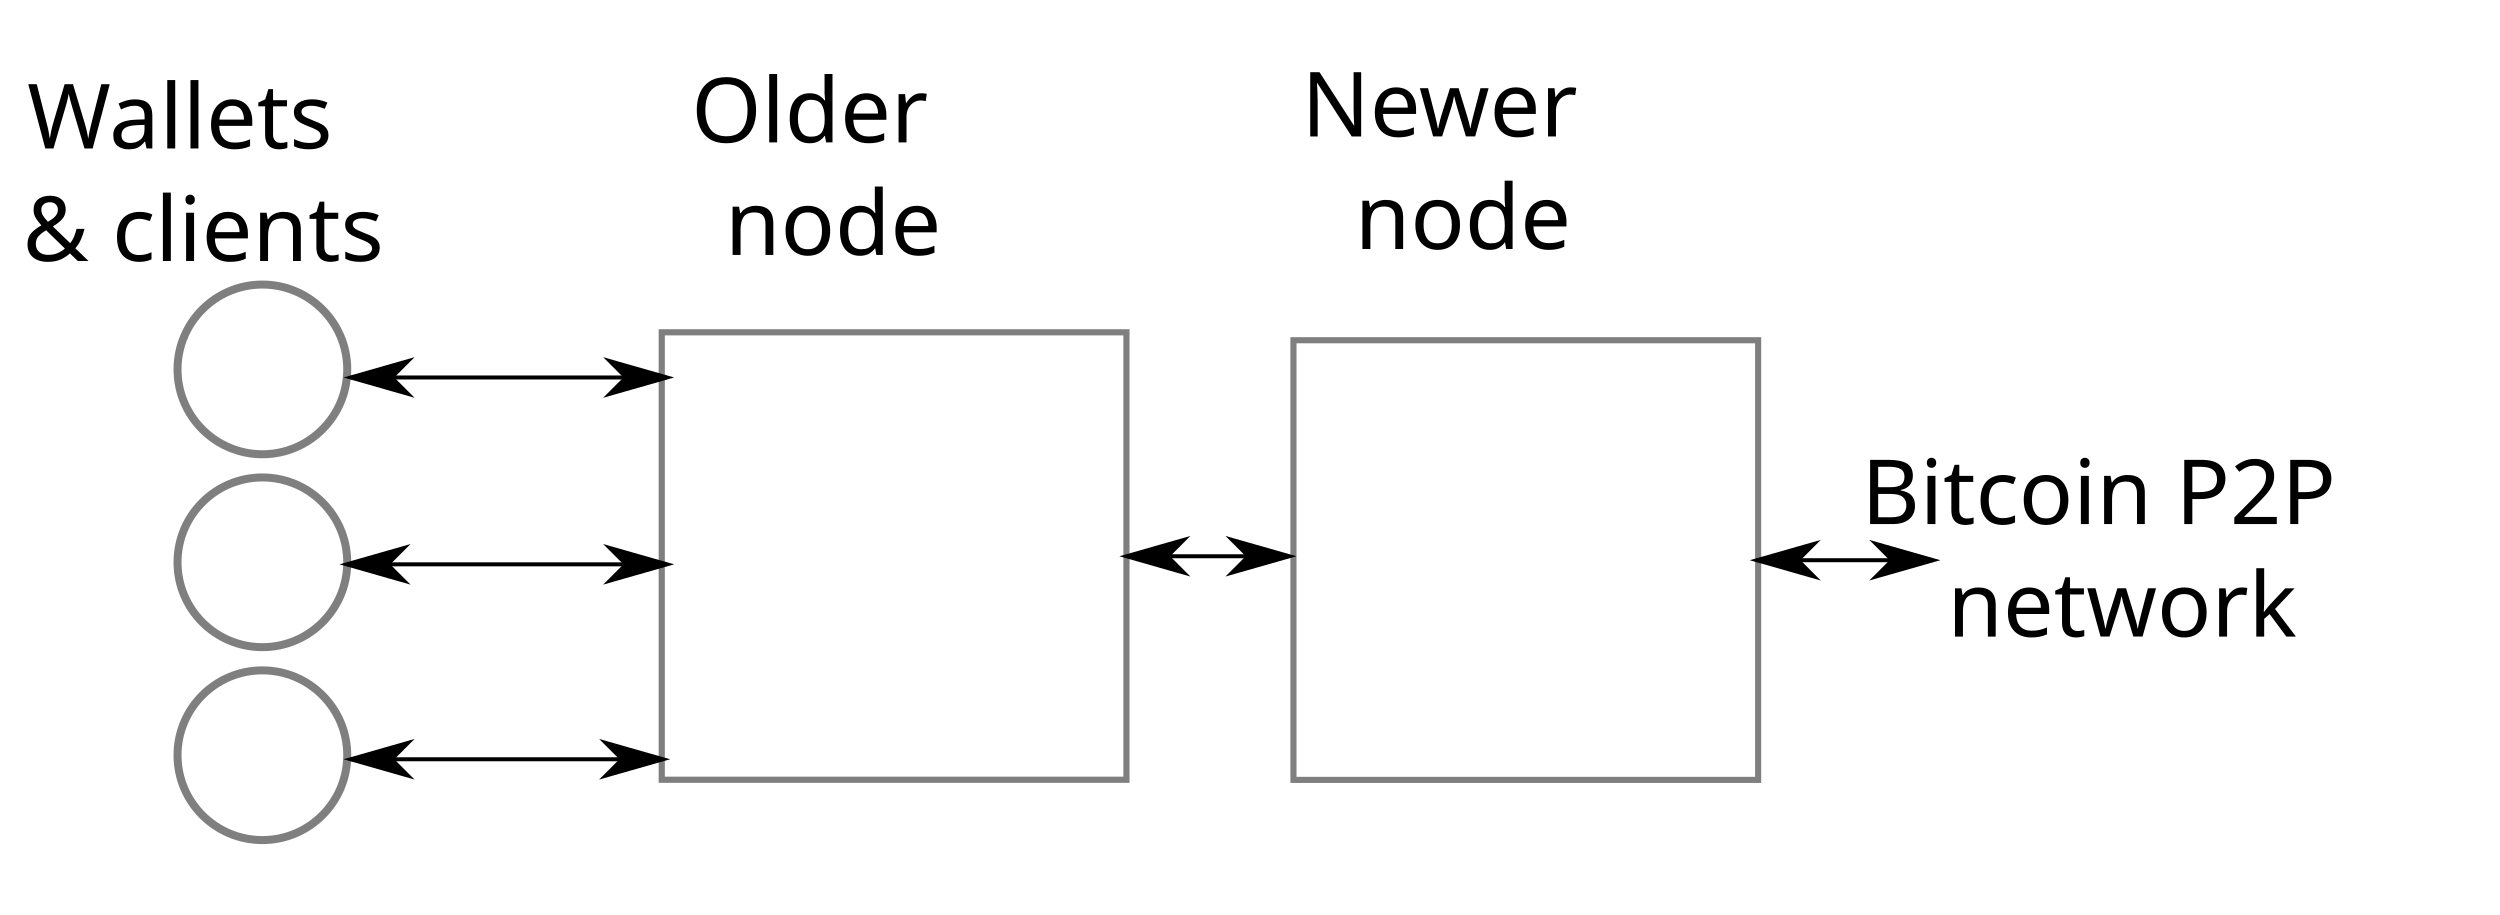
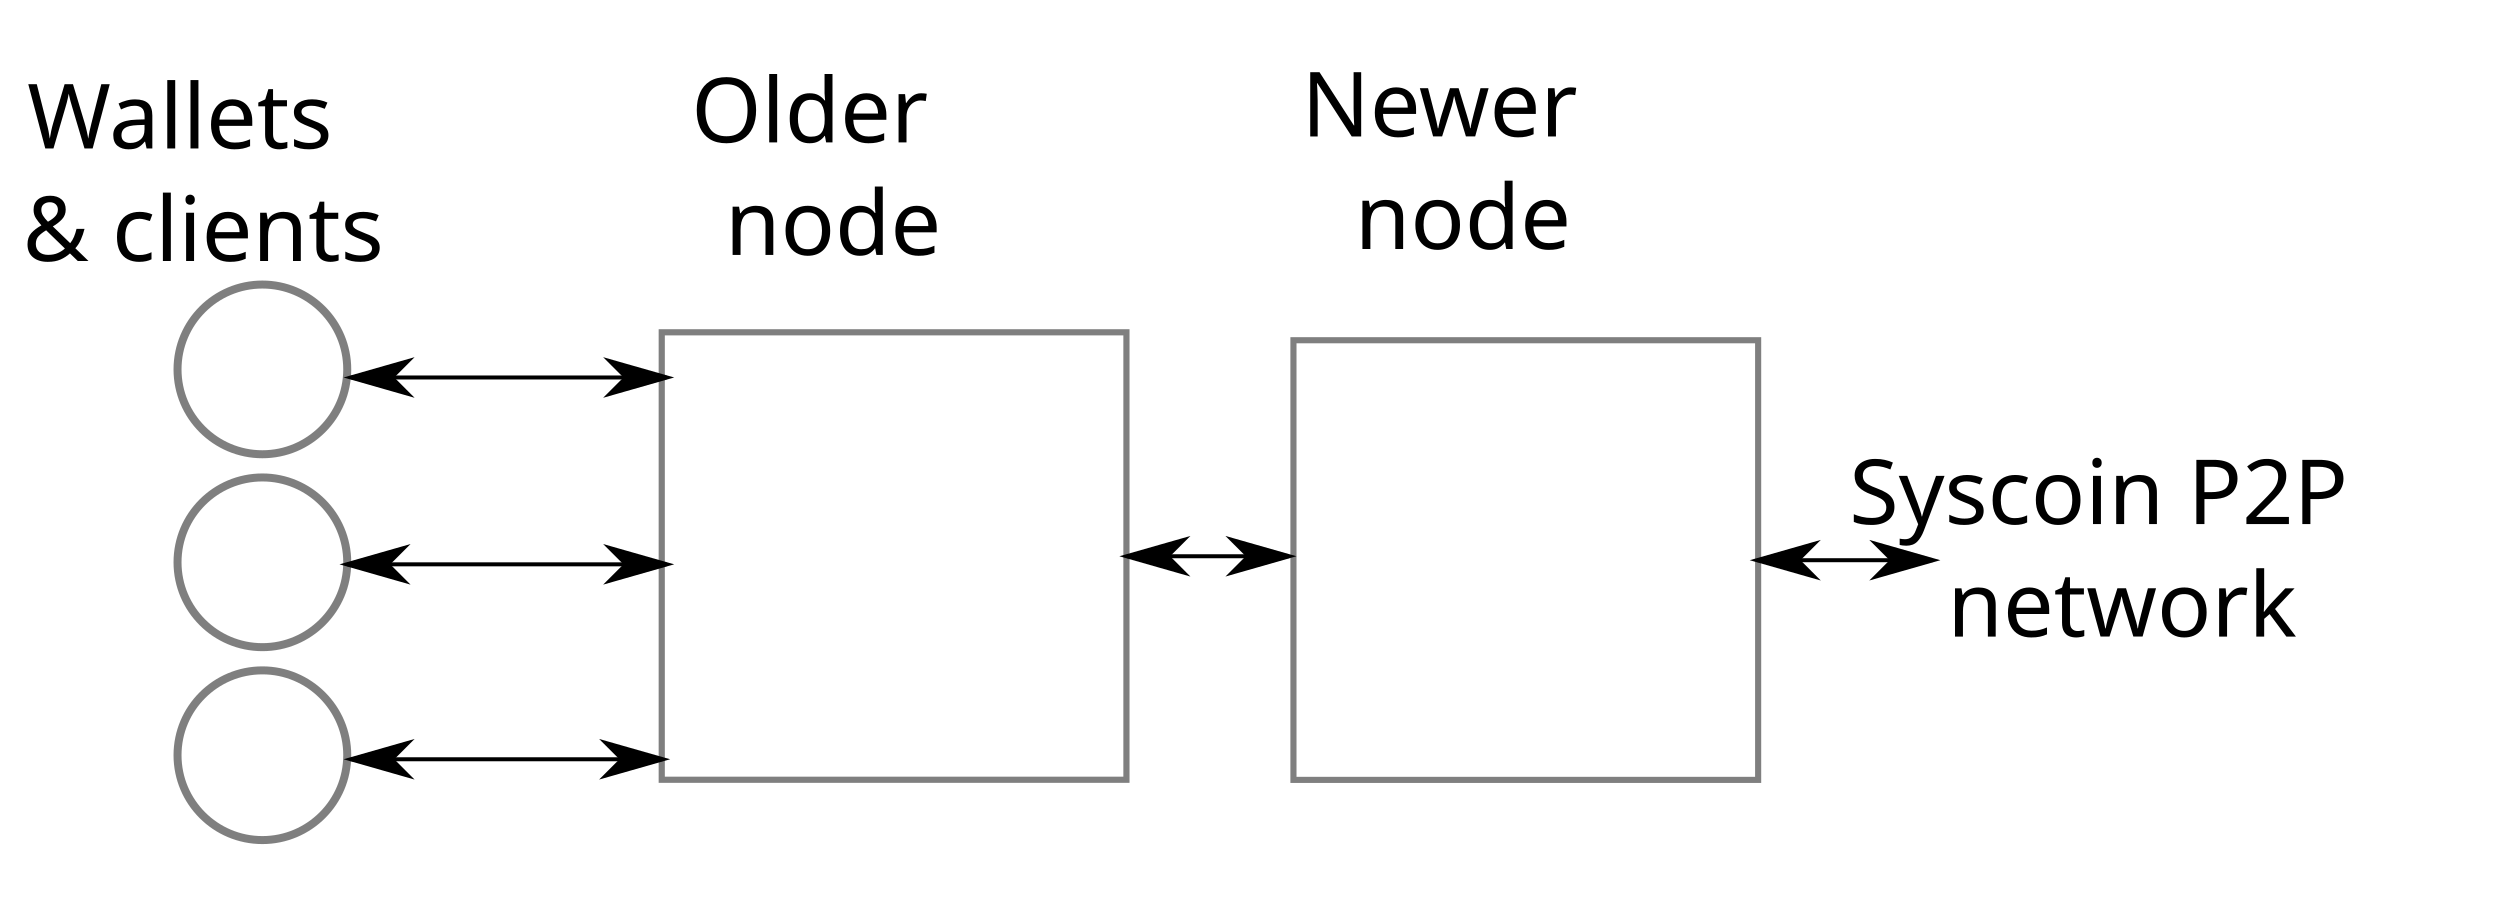
<svg xmlns="http://www.w3.org/2000/svg" width="624.974" height="228.727" id="svg2" version="1.1">
  <defs id="defs4">
    <marker orient="auto" refY="0" refX="0" id="Arrow1Lend" style="overflow:visible">
      <path id="path3905" d="M 0,0 5,-5 -12.5,0 5,5 0,0 z" style="fill-rule:evenodd;stroke:#000000;stroke-width:1pt" transform="matrix(-0.8,0,0,-0.8,-10,0)" />
    </marker>
    <marker orient="auto" refY="0" refX="0" id="Arrow2Lend" style="overflow:visible">
      <path id="path3923" style="fill-rule:evenodd;stroke-width:0.625;stroke-linejoin:round" d="M 8.719,4.034 -2.207,0.016 8.719,-4.002 c -1.745,2.372 -1.735,5.617 -6e-7,8.035 z" transform="matrix(-1.1,0,0,-1.1,-1.1,0)" />
    </marker>
    <marker orient="auto" refY="0" refX="0" id="Arrow1Lstart" style="overflow:visible">
      <path id="path3902" d="M 0,0 5,-5 -12.5,0 5,5 0,0 z" style="fill-rule:evenodd;stroke:#000000;stroke-width:1pt" transform="matrix(0.8,0,0,0.8,10,0)" />
    </marker>
  </defs>
  <g id="layer1" transform="translate(-73.80851,-303.6)">
    <rect style="opacity:0.5;fill:none;stroke:#000000;stroke-width:1.543;stroke-miterlimit:4;stroke-opacity:1;stroke-dasharray:none;stroke-dashoffset:0" id="rect2987" width="116.168" height="111.858" x="239.238" y="386.672" />
    <rect style="opacity:0.5;fill:none;stroke:#000000;stroke-width:1.529;stroke-miterlimit:4;stroke-opacity:1;stroke-dasharray:none;stroke-dashoffset:0" id="rect2987-7" width="116.168" height="109.908" x="397.158" y="388.655" />
    <text xml:space="preserve" style="font-size:22.504px;font-style:normal;font-weight:normal;text-align:center;line-height:125%;letter-spacing:0px;word-spacing:0px;text-anchor:middle;fill:#000000;fill-opacity:1;stroke:none;font-family:Sans" x="296.701" y="339.196" id="text3826">
      <tspan x="296.701" y="339.196" id="tspan3830">Older</tspan>
      <tspan x="296.701" y="367.326" id="tspan3886">node</tspan>
    </text>
    <text xml:space="preserve" style="font-size:22.504px;font-style:normal;font-weight:normal;text-align:center;line-height:125%;letter-spacing:0px;word-spacing:0px;text-anchor:middle;fill:#000000;fill-opacity:1;stroke:none;font-family:Sans" x="454.149" y="337.722" id="text3826-3">
      <tspan id="tspan3828-4" x="454.149" y="337.722">Newer</tspan>
      <tspan x="454.149" y="365.852" id="tspan3830-3">node</tspan>
    </text>
    <text xml:space="preserve" style="font-size:22.504px;font-style:normal;font-weight:normal;text-align:center;line-height:125%;letter-spacing:0px;word-spacing:0px;text-anchor:middle;fill:#000000;fill-opacity:1;stroke:none;font-family:Sans" x="139.247" y="340.712" id="text3826-6">
      <tspan x="139.247" y="340.712" id="tspan3830-0">Wallets</tspan>
      <tspan x="139.247" y="368.842" id="tspan3882">&amp; clients</tspan>
    </text>
    <path style="opacity:0.5;fill:none;stroke:#000000;stroke-width:2;stroke-miterlimit:4;stroke-opacity:1;stroke-dasharray:none;stroke-dashoffset:0" id="path3022" d="m 83.843,428.088 c 0,11.716 -9.497,21.213 -21.213,21.213 -11.716,0 -21.213,-9.497 -21.213,-21.213 0,-11.716 9.497,-21.213 21.213,-21.213 11.716,0 21.213,9.497 21.213,21.213 z" transform="translate(76.77159,-32.14214)" />
    <path style="fill:none;stroke:#000000;stroke-width:1;stroke-linecap:butt;stroke-linejoin:miter;stroke-miterlimit:4;stroke-opacity:1;stroke-dasharray:none;marker-start:url(#Arrow1Lstart);marker-end:url(#Arrow1Lend)" d="m 161.624,397.966 78.792,0" id="path3888" />
    <path transform="translate(76.77159,16.08377)" style="opacity:0.5;fill:none;stroke:#000000;stroke-width:2;stroke-miterlimit:4;stroke-opacity:1;stroke-dasharray:none;stroke-dashoffset:0" id="path3022-6" d="m 83.843,428.088 c 0,11.716 -9.497,21.213 -21.213,21.213 -11.716,0 -21.213,-9.497 -21.213,-21.213 0,-11.716 9.497,-21.213 21.213,-21.213 11.716,0 21.213,9.497 21.213,21.213 z" />
    <path style="fill:none;stroke:#000000;stroke-width:1px;stroke-linecap:butt;stroke-linejoin:miter;stroke-opacity:1;marker-start:url(#Arrow1Lstart);marker-end:url(#Arrow1Lend)" d="m 160.614,444.677 79.802,0" id="path3890" />
    <path transform="translate(76.77159,64.30967)" style="opacity:0.5;fill:none;stroke:#000000;stroke-width:2;stroke-miterlimit:4;stroke-opacity:1;stroke-dasharray:none;stroke-dashoffset:0" id="path3022-2" d="m 83.843,428.088 c 0,11.716 -9.497,21.213 -21.213,21.213 -11.716,0 -21.213,-9.497 -21.213,-21.213 0,-11.716 9.497,-21.213 21.213,-21.213 11.716,0 21.213,9.497 21.213,21.213 z" />
    <path style="fill:none;stroke:#000000;stroke-width:1px;stroke-linecap:butt;stroke-linejoin:miter;stroke-opacity:1;marker-start:url(#Arrow1Lstart);marker-end:url(#Arrow1Lend)" d="m 161.624,493.408 77.782,0" id="path3892" />
    <path style="fill:none;stroke:#000000;stroke-width:1px;stroke-linecap:butt;stroke-linejoin:miter;stroke-opacity:1;marker-start:url(#Arrow1Lstart);marker-end:url(#Arrow1Lend)" d="m 355.574,442.656 40.406,0" id="path3894" />
    <path style="fill:none;stroke:#000000;stroke-width:1;stroke-linecap:butt;stroke-linejoin:miter;stroke-miterlimit:4;stroke-opacity:1;stroke-dasharray:none;marker-start:url(#Arrow1Lstart);marker-mid:none;marker-end:url(#Arrow1Lend)" d="m 556.94,443.646 -43.782,0" id="path3896" />
    <text xml:space="preserve" style="font-size:22.504px;font-style:normal;font-weight:normal;text-align:center;line-height:125%;letter-spacing:0px;word-spacing:0px;text-anchor:middle;fill:#000000;fill-opacity:1;stroke:none;font-family:Sans" x="618.927" y="434.615" id="text3826-3-2">
-       <tspan x="618.927" y="434.615" id="tspan3830-3-5">Bitcoin P2P</tspan>
+       <tspan x="618.927" y="434.615" id="tspan3830-3-5">Syscoin P2P</tspan>
      <tspan x="618.927" y="462.745" id="tspan6600">network</tspan>
    </text>
  </g>
</svg>
